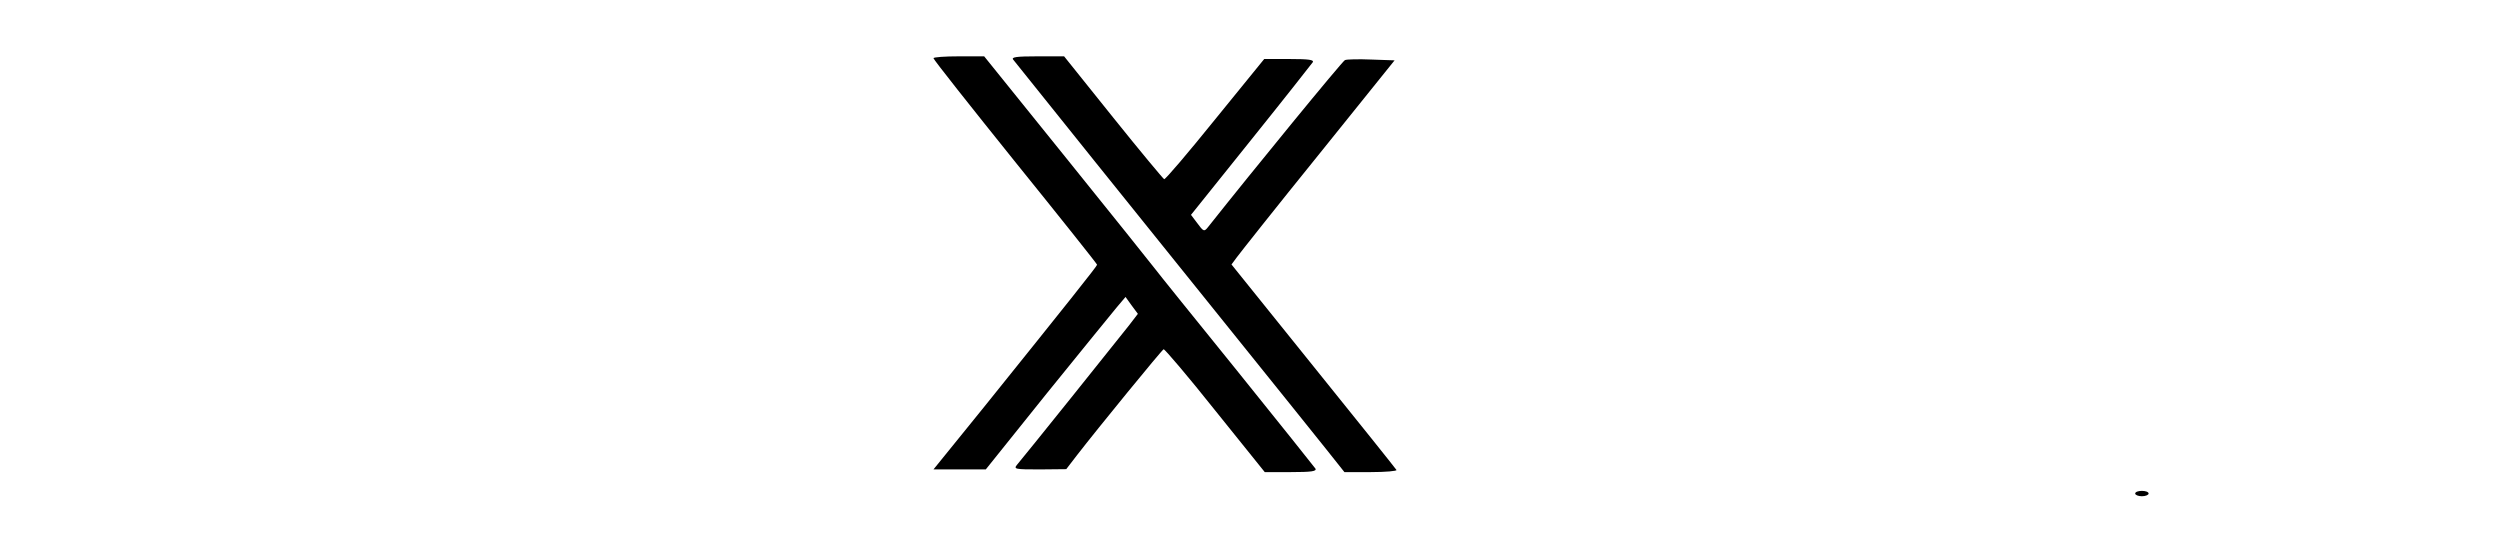
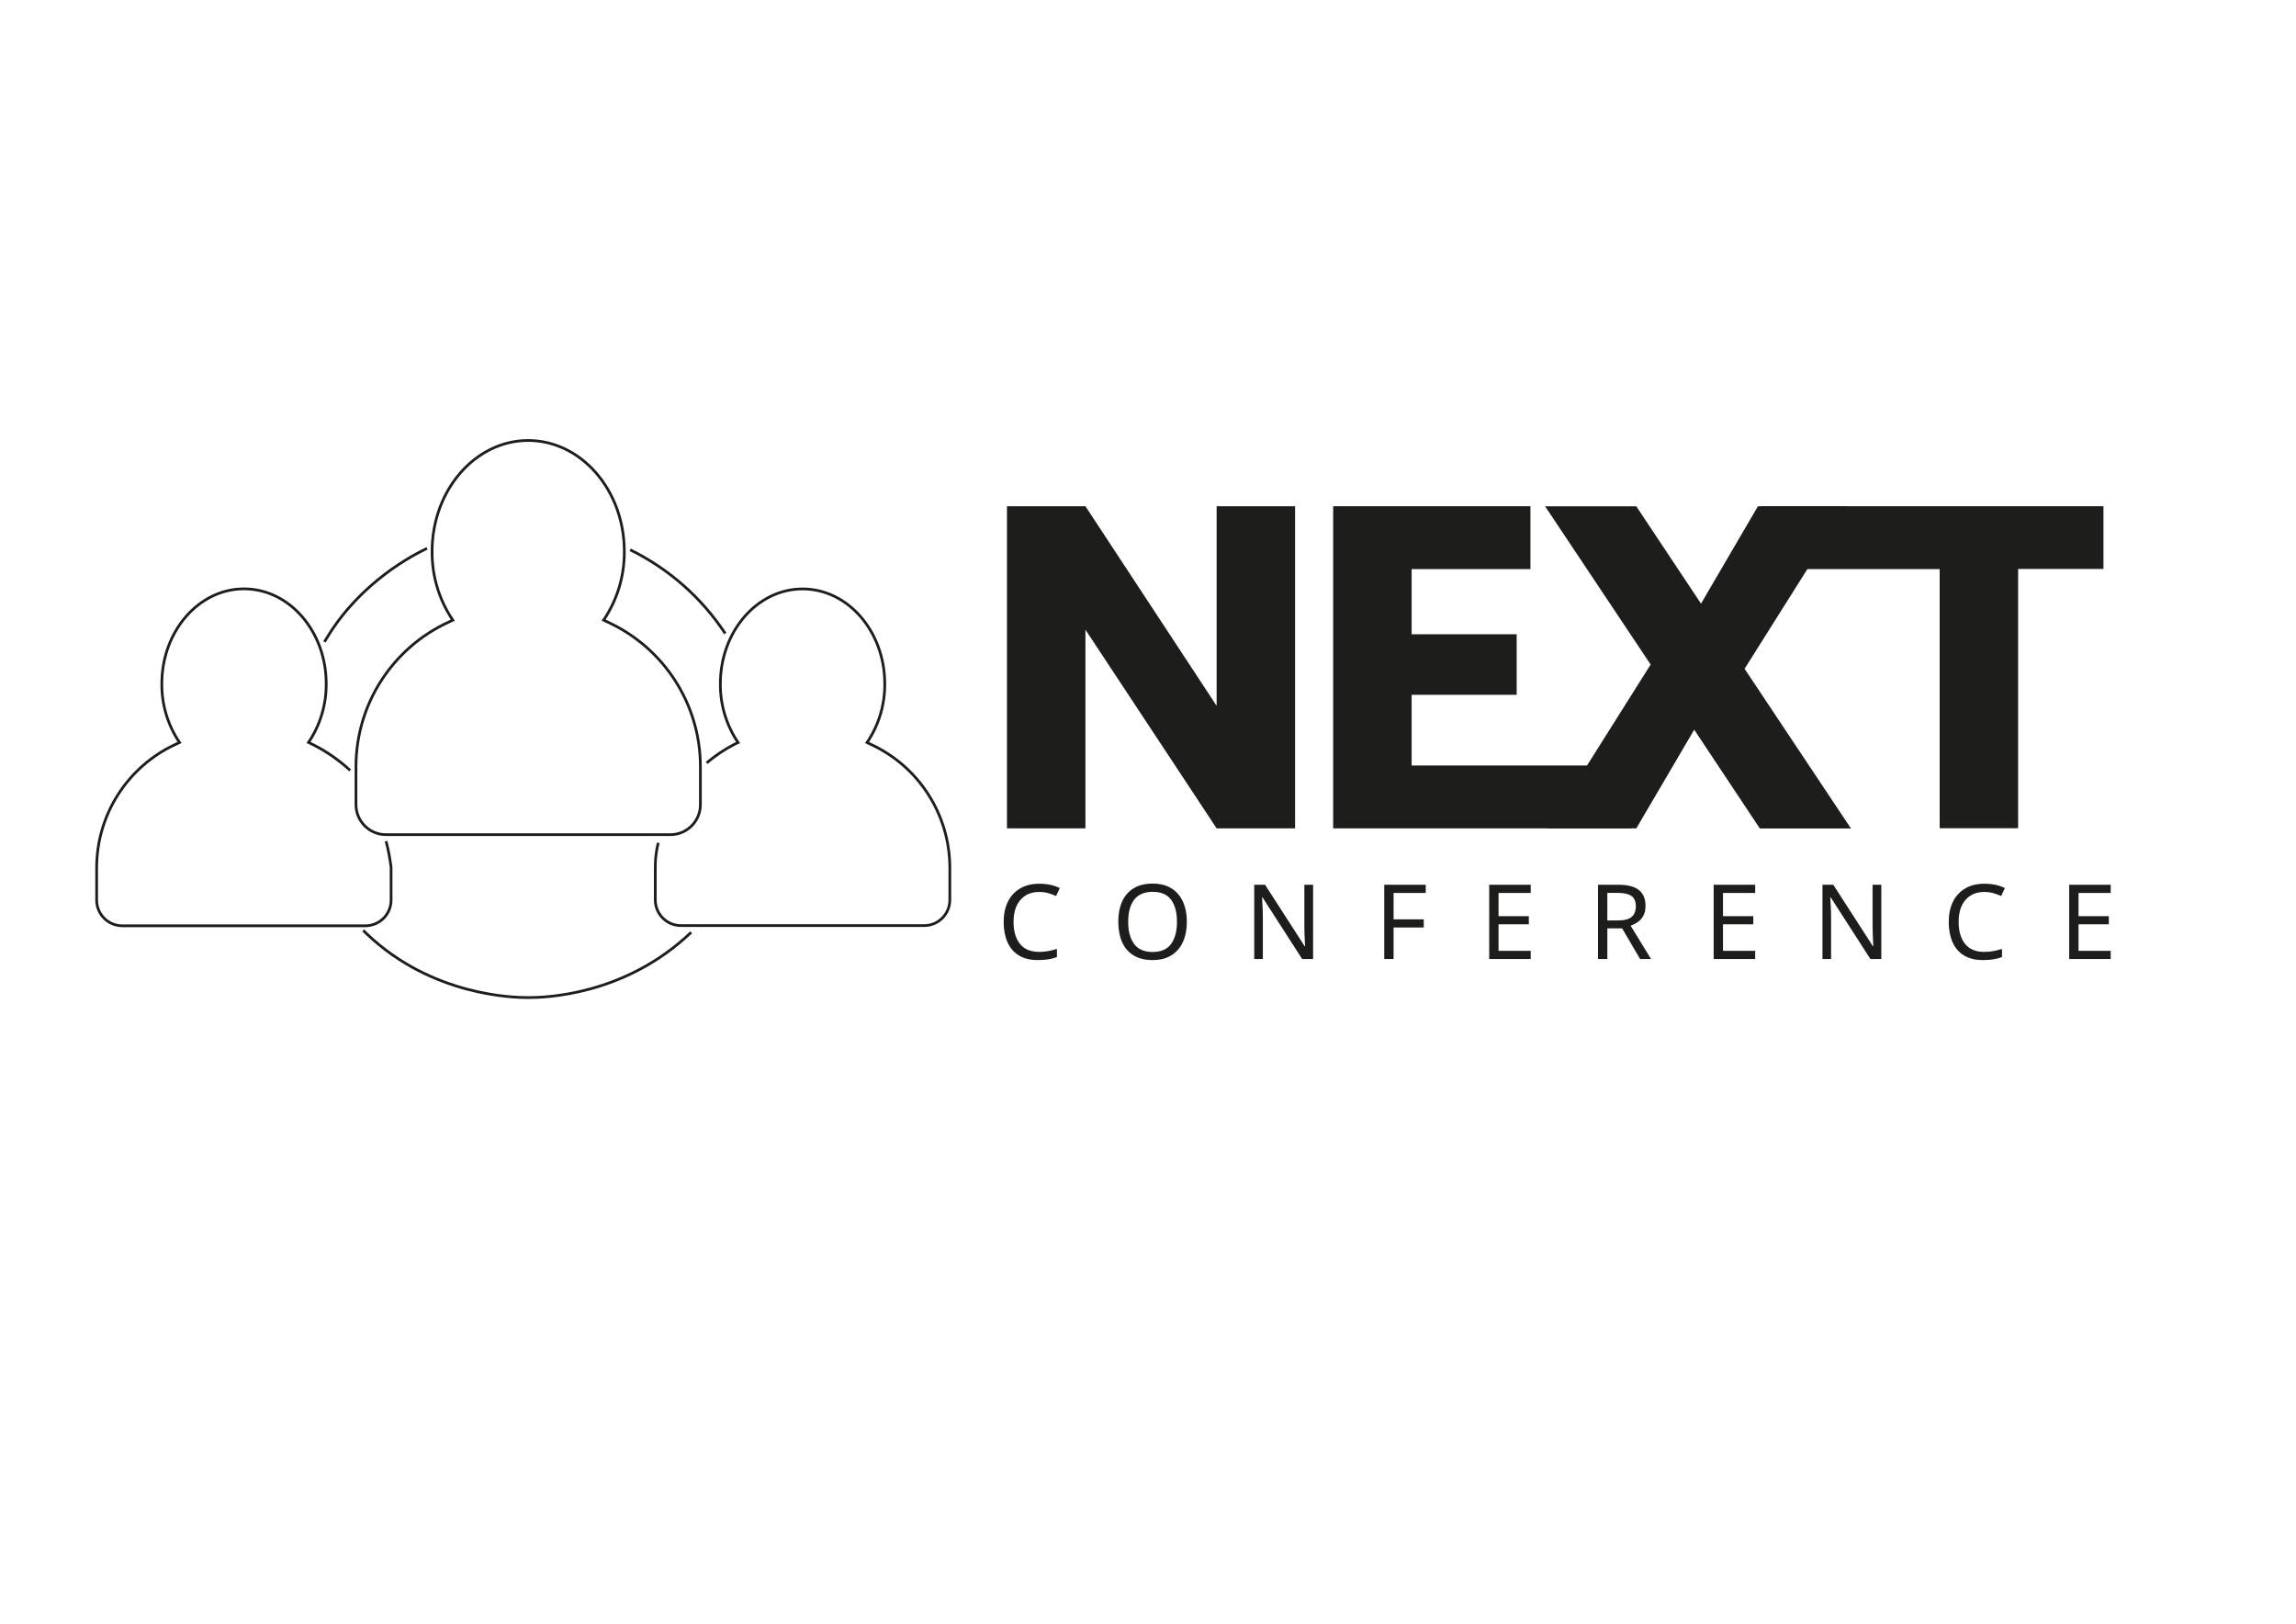
- <svg xmlns="http://www.w3.org/2000/svg" version="1.0" width="932pt" height="201pt" viewBox="0 0 932 201" preserveAspectRatio="xMidYMid meet">
-   <g transform="translate(0,201) scale(0.1,-0.1)" fill="#000000" stroke="none">
-     <path d="M3480 1793 c0 -5 137 -178 305 -387 168 -208 305 -380 305 -383 0 -5 -118 -153 -418 -526 l-192 -237 98 0 97 0 227 283 c126 155 243 300 261 321 l33 39 23 -32 23 -31 -33 -43 c-40 -51 -396 -495 -417 -519 -14 -17 -9 -18 84 -18 l99 1 40 52 c79 102 316 392 323 395 4 1 91 -101 192 -228 l185 -230 98 0 c76 0 96 3 91 13 -4 6 -136 171 -293 366 -157 194 -295 365 -306 380 -11 15 -159 199 -328 409 l-308 382 -94 0 c-52 0 -95 -3 -95 -7z" />
-     <path d="M3777 1788 c13 -17 526 -656 842 -1048 139 -173 285 -354 323 -402 l70 -88 99 0 c55 0 98 4 95 8 -3 5 -142 179 -310 387 l-305 379 20 27 c11 15 147 187 304 381 l284 353 -86 3 c-48 2 -92 1 -99 -2 -9 -3 -346 -415 -510 -622 -15 -19 -17 -18 -42 16 l-22 29 223 278 c123 153 226 284 231 291 5 9 -14 12 -87 12 l-94 0 -183 -225 c-100 -124 -186 -225 -190 -223 -4 2 -90 105 -191 231 l-182 227 -100 0 c-78 0 -97 -3 -90 -12z" />
-     <path d="M7960 170 c0 -5 11 -10 25 -10 14 0 25 5 25 10 0 6 -11 10 -25 10 -14 0 -25 -4 -25 -10z" />
-   </g>
+ <svg xmlns="http://www.w3.org/2000/svg" id="Layer_1" data-name="Layer 1" viewBox="0 0 841.89 595.28">
+   <defs>
+     <style>.cls-1{fill:none;stroke:#1d1d1b;stroke-miterlimit:10;}.cls-2,.cls-3{fill:#1d1d1b;}.cls-3{font-size:38.14px;font-family:Poppins-Light, Poppins;font-weight:300;letter-spacing:0.49em;}</style>
+   </defs>
+   <path class="cls-1" d="M253.43,341.81c-24.47,23.32-53.89,23.92-59.75,23.92-5.07,0-35.15-.48-59.14-23.31l-1.37-1.34" />
+   <path class="cls-1" d="M231.06,201.56a88.52,88.52,0,0,1,34.87,30.7" />
+   <path class="cls-1" d="M118.94,235.32l1-1.6c12.45-20.52,31.67-30.3,36.66-32.69" />
+   <path class="cls-2" d="M474.88,185.59v118.1H446.11L398,230.85v72.84H369.23V185.59H398l48.11,73.18V185.59Z" />
+   <path class="cls-2" d="M561.18,208.64H517.61v23.89h38.52v22.2H517.61v25.91h80.57v23.05H488.84V185.59h72.34Z" />
+   <path class="cls-2" d="M621.23,267.52,600,303.69H567.4l37.85-60.06-38.69-58H600l23.72,35.67,20.86-35.67h32.63l-37.51,59.56,39,58.54H645.29Z" />
+   <path class="cls-2" d="M645.94,185.59H771.29v23H740v95.05H711.23V208.64H645.94Z" />
+   <path class="cls-1" d="M241.36,309a35.89,35.89,0,0,0-1.08,8.93v12a9.42,9.42,0,0,0,9.41,9.41h89.18a9.42,9.42,0,0,0,9.41-9.41V318a49.86,49.86,0,0,0-29.1-45.17l-1.25-.61a37.83,37.83,0,0,0,6.49-21.55c0-19.17-13.52-34.76-30.14-34.76s-30.14,15.59-30.14,34.76a37.89,37.89,0,0,0,6.49,21.56c-.66.29-1.09.51-1.28.61a54.75,54.75,0,0,0-10.23,6.85" />
+   <path class="cls-1" d="M128.38,282.43a59.19,59.19,0,0,0-14-9.63l-1.26-.61a37.83,37.83,0,0,0,6.49-21.55c0-19.17-13.52-34.76-30.14-34.76s-30.13,15.59-30.13,34.76a37.88,37.88,0,0,0,6.48,21.56c-.65.29-1.09.51-1.28.61A49.88,49.88,0,0,0,35.44,318v12a9.42,9.42,0,0,0,9.41,9.41H134a9.42,9.42,0,0,0,9.4-9.41V318a71.71,71.71,0,0,0-1.84-9.6" />
+   <path class="cls-1" d="M222.8,228.05l-1.46-.71a44.36,44.36,0,0,0,7.58-25.2c0-22.42-15.81-40.65-35.24-40.65s-35.24,18.23-35.24,40.65a44.29,44.29,0,0,0,7.58,25.2c-.76.35-1.27.61-1.49.72a58.32,58.32,0,0,0-34,52.81V295a11,11,0,0,0,11,11H245.82a11,11,0,0,0,11-11V280.87A58.3,58.3,0,0,0,222.8,228.05Z" />
+   <text class="cls-3" transform="translate(365.69 351.6)">CONFERENCE</text>
</svg>
